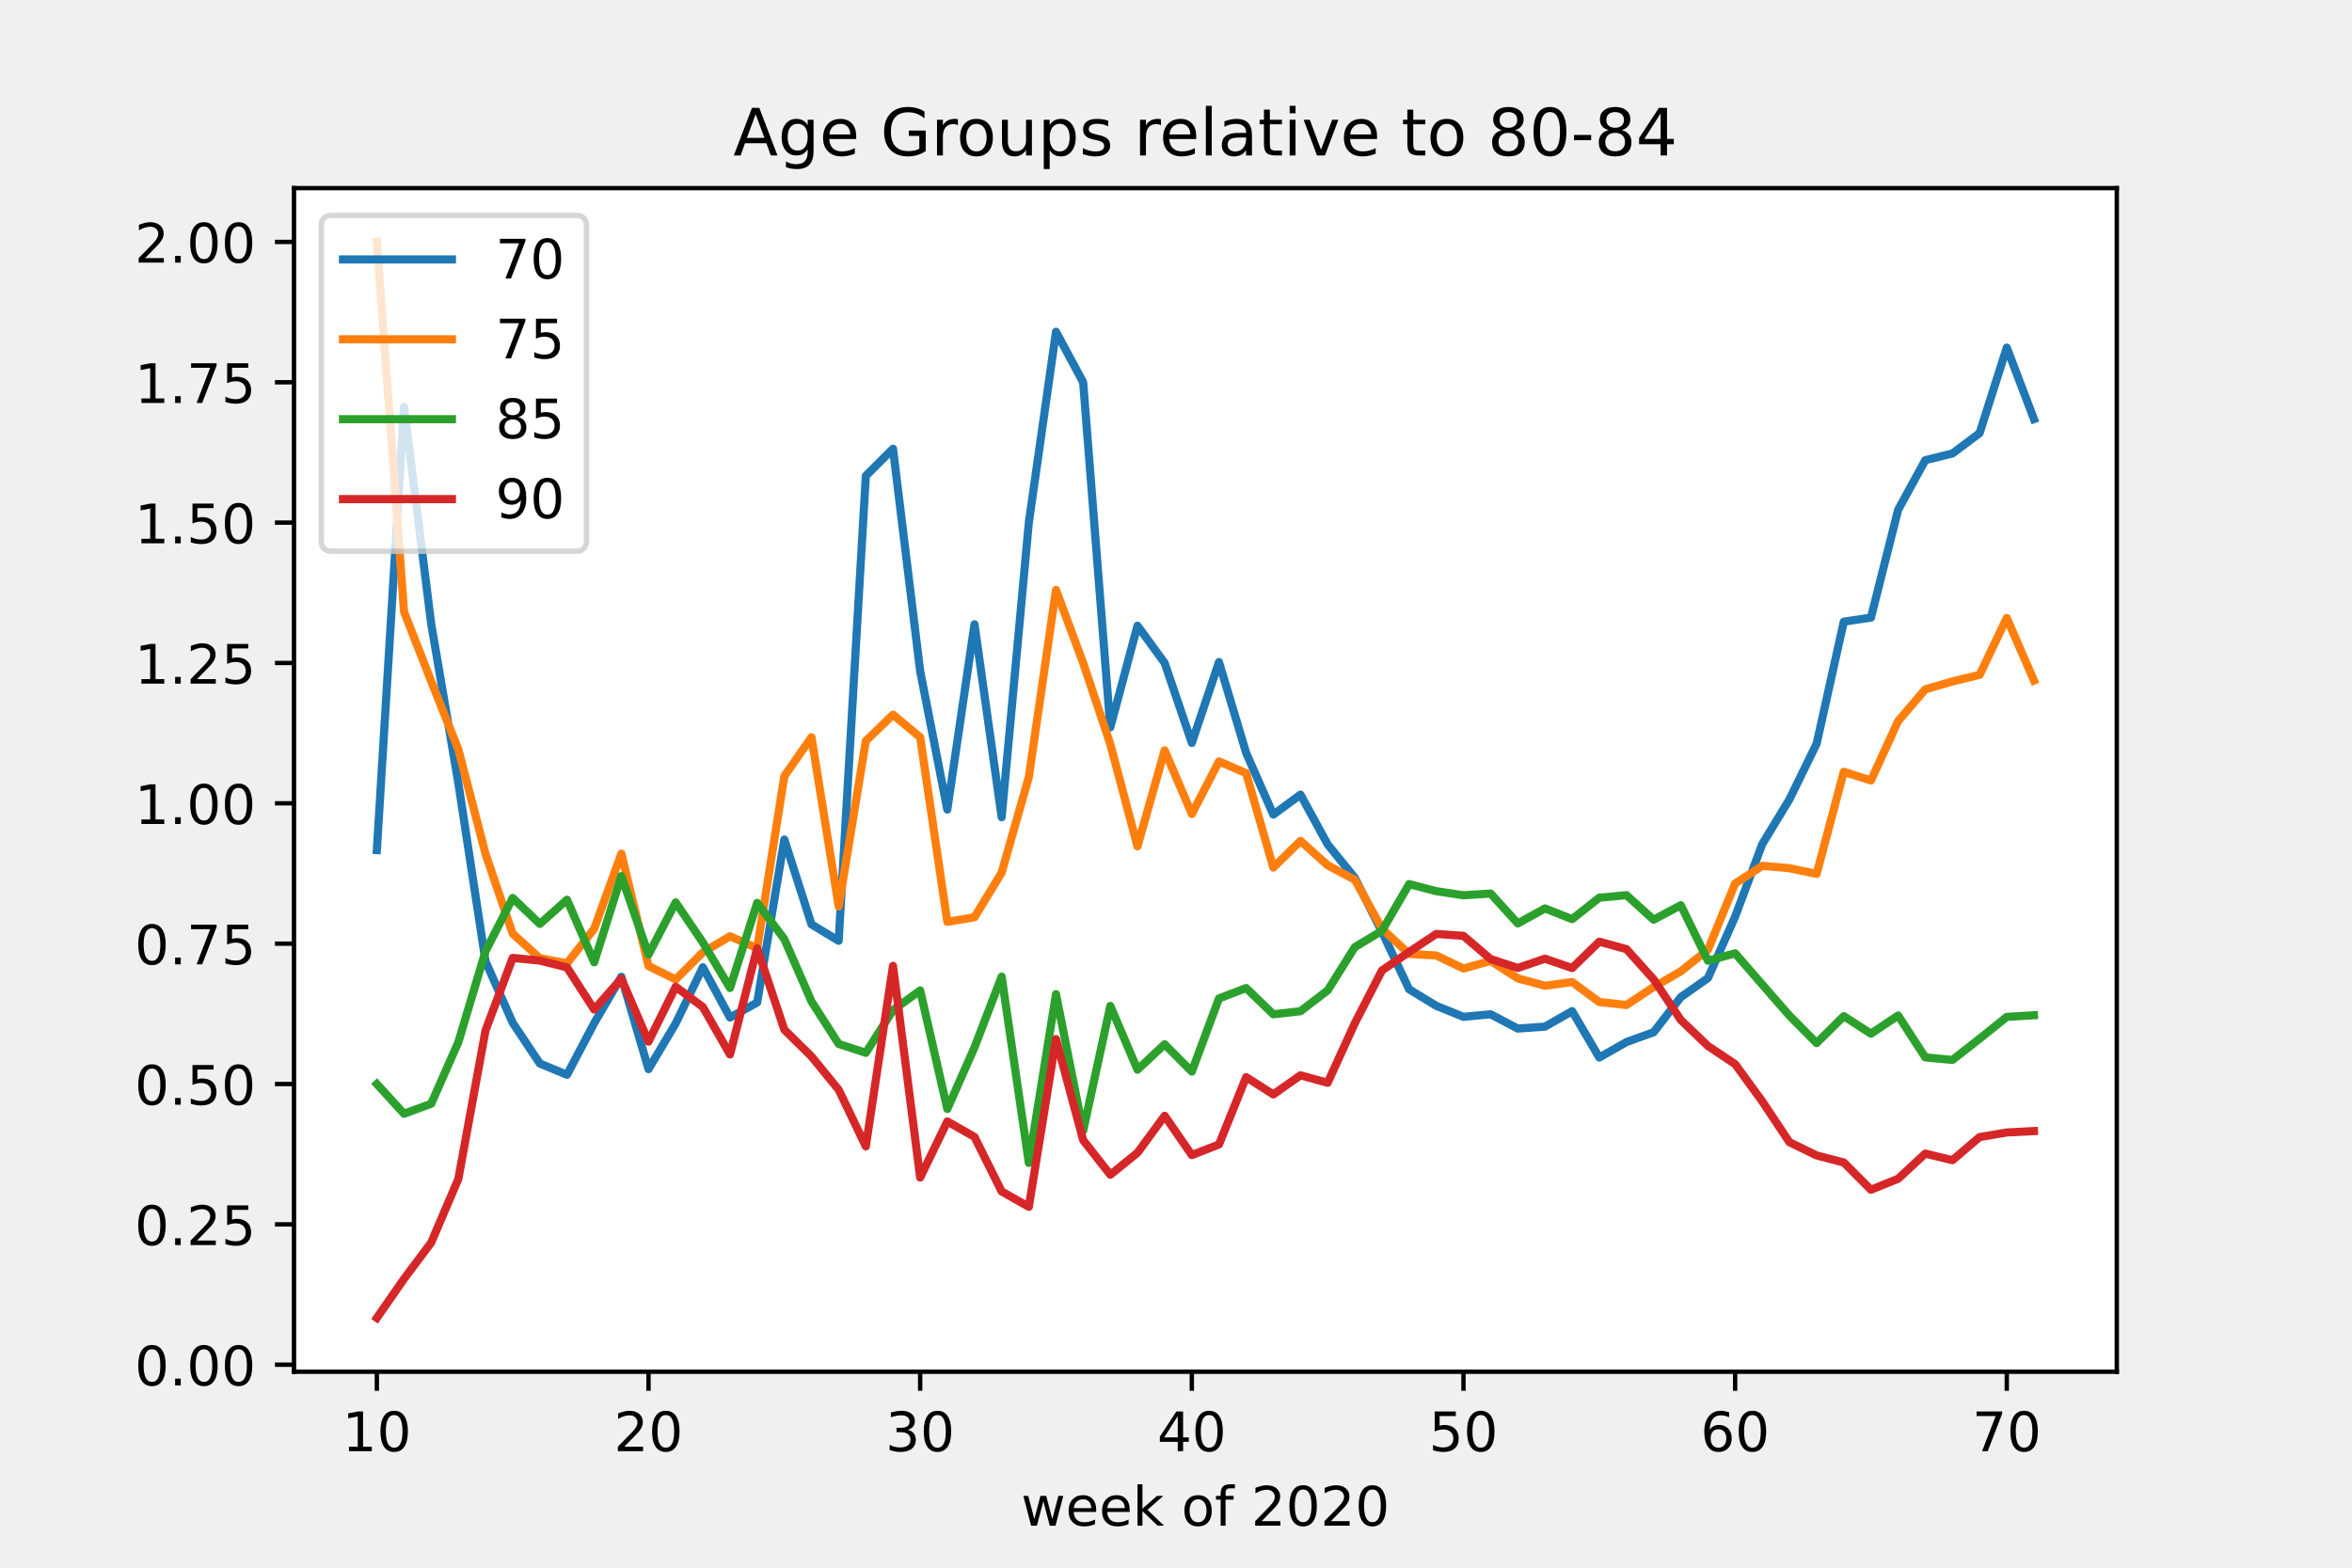
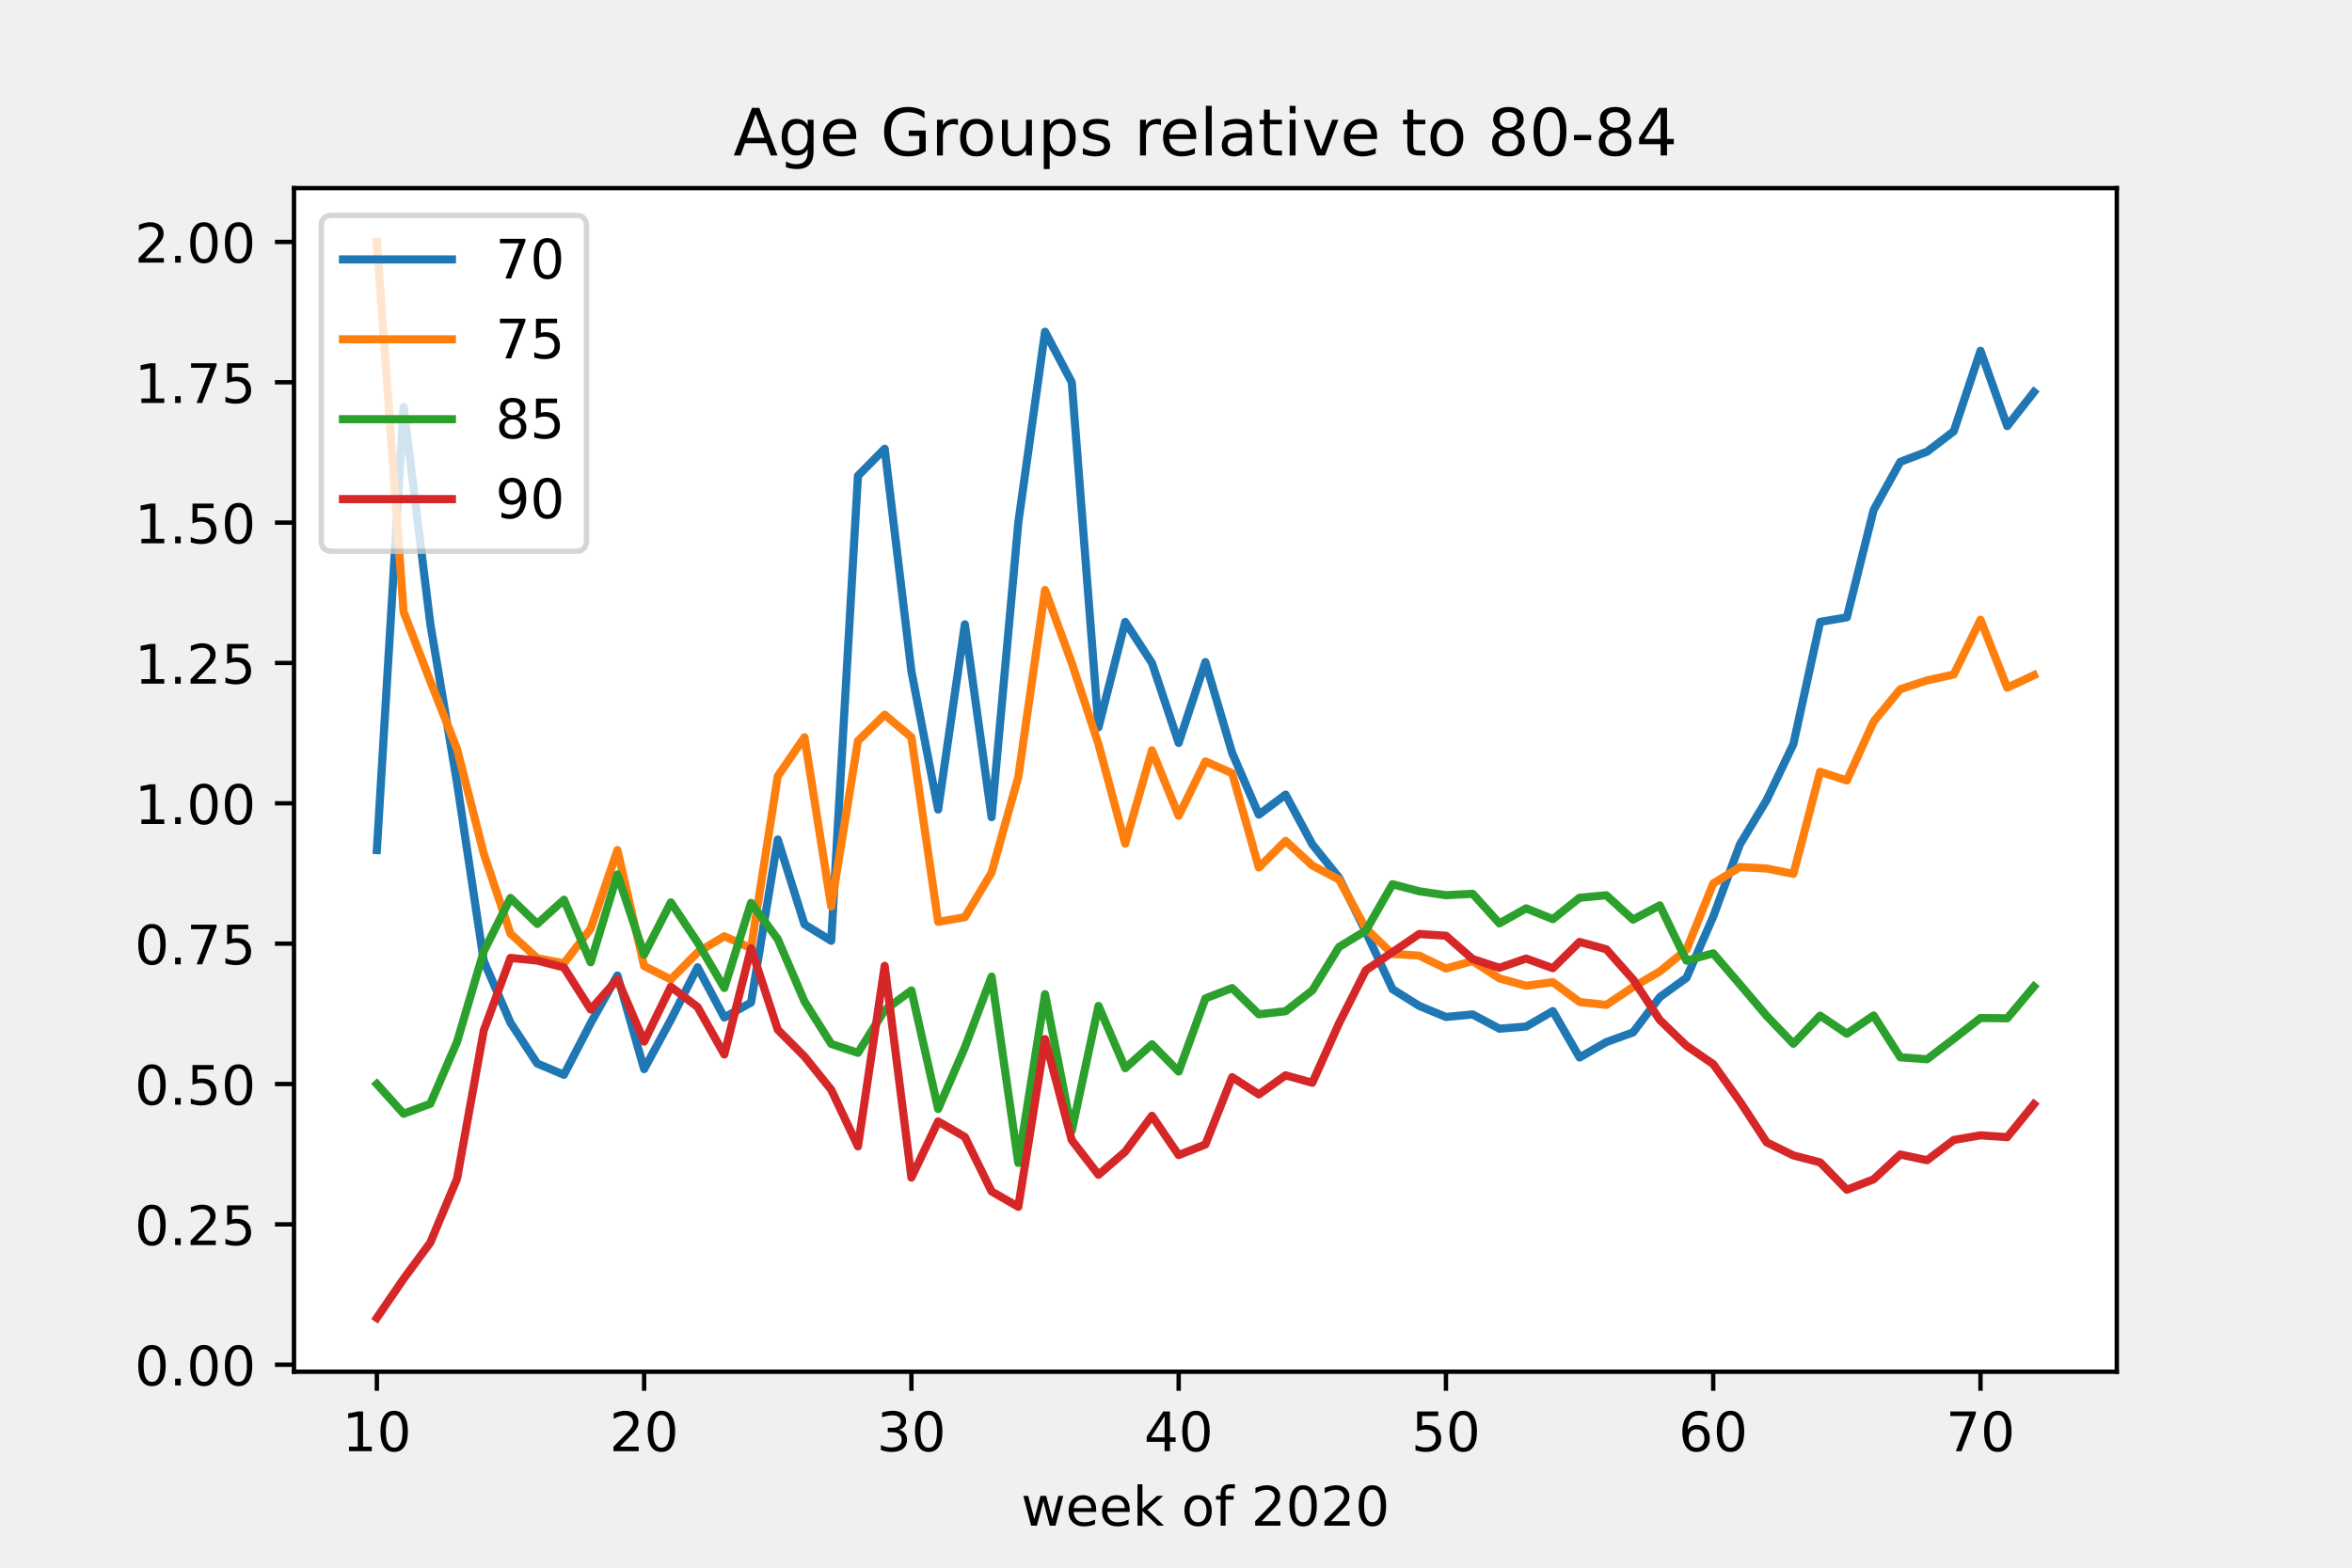
<svg xmlns="http://www.w3.org/2000/svg" xmlns:xlink="http://www.w3.org/1999/xlink" height="288pt" version="1.1" viewBox="0 0 432 288" width="432pt">
  <defs>
    <style type="text/css">*{stroke-linecap:butt;stroke-linejoin:round;}</style>
  </defs>
  <g id="figure_1">
    <g id="patch_1">
      <path d="M 0 288  L 432 288  L 432 0  L 0 0  z " style="fill:none;" />
    </g>
    <g id="axes_1">
      <g id="patch_2">
        <path d="M 54 252  L 388.8 252  L 388.8 34.56  L 54 34.56  z " style="fill:#ffffff;" />
      </g>
      <g id="matplotlib.axis_1">
        <g id="xtick_1">
          <g id="line2d_1">
            <defs>
-               <path d="M 0 0  L 0 3.5  " id="mee9de5a8cb" style="stroke:#000000;stroke-width:0.8;" />
+               <path d="M 0 0  L 0 3.5  " id="ma907dde9d2" style="stroke:#000000;stroke-width:0.8;" />
            </defs>
            <g>
-               <use style="stroke:#000000;stroke-width:0.8;" x="69.218" xlink:href="#mee9de5a8cb" y="252" />
+               <use style="stroke:#000000;stroke-width:0.8;" x="69.218" xlink:href="#ma907dde9d2" y="252" />
            </g>
          </g>
          <g id="text_1">
            <g transform="translate(62.85568 266.5984)scale(0.1 -0.1)">
              <defs>
                <path d="M 12.406 8.297  L 28.516 8.297  L 28.516 63.922  L 10.984 60.406  L 10.984 69.391  L 28.422 72.906  L 38.281 72.906  L 38.281 8.297  L 54.391 8.297  L 54.391 0  L 12.406 0  z " id="DejaVuSans-49" />
                <path d="M 31.781 66.406  Q 24.172 66.406 20.328 58.906  Q 16.5 51.422 16.5 36.375  Q 16.5 21.391 20.328 13.891  Q 24.172 6.391 31.781 6.391  Q 39.453 6.391 43.281 13.891  Q 47.125 21.391 47.125 36.375  Q 47.125 51.422 43.281 58.906  Q 39.453 66.406 31.781 66.406  z M 31.781 74.219  Q 44.047 74.219 50.516 64.516  Q 56.984 54.828 56.984 36.375  Q 56.984 17.969 50.516 8.266  Q 44.047 -1.422 31.781 -1.422  Q 19.531 -1.422 13.062 8.266  Q 6.594 17.969 6.594 36.375  Q 6.594 54.828 13.062 64.516  Q 19.531 74.219 31.781 74.219  z " id="DejaVuSans-48" />
              </defs>
              <use xlink:href="#DejaVuSans-49" />
              <use x="63.623" xlink:href="#DejaVuSans-48" />
            </g>
          </g>
        </g>
        <g id="xtick_2">
          <g id="line2d_2">
            <g>
-               <use style="stroke:#000000;stroke-width:0.8;" x="119.114" xlink:href="#mee9de5a8cb" y="252" />
+               <use style="stroke:#000000;stroke-width:0.8;" x="118.309" xlink:href="#ma907dde9d2" y="252" />
            </g>
          </g>
          <g id="text_2">
-             <g transform="translate(112.7514 266.5984)scale(0.1 -0.1)">
+             <g transform="translate(111.9466 266.5984)scale(0.1 -0.1)">
              <defs>
                <path d="M 19.188 8.297  L 53.609 8.297  L 53.609 0  L 7.328 0  L 7.328 8.297  Q 12.938 14.109 22.625 23.891  Q 32.328 33.688 34.812 36.531  Q 39.547 41.844 41.422 45.531  Q 43.312 49.219 43.312 52.781  Q 43.312 58.594 39.234 62.25  Q 35.156 65.922 28.609 65.922  Q 23.969 65.922 18.812 64.312  Q 13.672 62.703 7.812 59.422  L 7.812 69.391  Q 13.766 71.781 18.938 73  Q 24.125 74.219 28.422 74.219  Q 39.75 74.219 46.484 68.547  Q 53.219 62.891 53.219 53.422  Q 53.219 48.922 51.531 44.891  Q 49.859 40.875 45.406 35.406  Q 44.188 33.984 37.641 27.219  Q 31.109 20.453 19.188 8.297  z " id="DejaVuSans-50" />
              </defs>
              <use xlink:href="#DejaVuSans-50" />
              <use x="63.623" xlink:href="#DejaVuSans-48" />
            </g>
          </g>
        </g>
        <g id="xtick_3">
          <g id="line2d_3">
            <g>
-               <use style="stroke:#000000;stroke-width:0.8;" x="169.01" xlink:href="#mee9de5a8cb" y="252" />
+               <use style="stroke:#000000;stroke-width:0.8;" x="167.4" xlink:href="#ma907dde9d2" y="252" />
            </g>
          </g>
          <g id="text_3">
-             <g transform="translate(162.647 266.5984)scale(0.1 -0.1)">
+             <g transform="translate(161.0375 266.5984)scale(0.1 -0.1)">
              <defs>
                <path d="M 40.578 39.312  Q 47.656 37.797 51.625 33  Q 55.609 28.219 55.609 21.188  Q 55.609 10.406 48.188 4.484  Q 40.766 -1.422 27.094 -1.422  Q 22.516 -1.422 17.656 -0.516  Q 12.797 0.391 7.625 2.203  L 7.625 11.719  Q 11.719 9.328 16.594 8.109  Q 21.484 6.891 26.812 6.891  Q 36.078 6.891 40.938 10.547  Q 45.797 14.203 45.797 21.188  Q 45.797 27.641 41.281 31.266  Q 36.766 34.906 28.719 34.906  L 20.219 34.906  L 20.219 43.016  L 29.109 43.016  Q 36.375 43.016 40.234 45.922  Q 44.094 48.828 44.094 54.297  Q 44.094 59.906 40.109 62.906  Q 36.141 65.922 28.719 65.922  Q 24.656 65.922 20.016 65.031  Q 15.375 64.156 9.812 62.312  L 9.812 71.094  Q 15.438 72.656 20.344 73.438  Q 25.25 74.219 29.594 74.219  Q 40.828 74.219 47.359 69.109  Q 53.906 64.016 53.906 55.328  Q 53.906 49.266 50.438 45.094  Q 46.969 40.922 40.578 39.312  z " id="DejaVuSans-51" />
              </defs>
              <use xlink:href="#DejaVuSans-51" />
              <use x="63.623" xlink:href="#DejaVuSans-48" />
            </g>
          </g>
        </g>
        <g id="xtick_4">
          <g id="line2d_4">
            <g>
-               <use style="stroke:#000000;stroke-width:0.8;" x="218.905" xlink:href="#mee9de5a8cb" y="252" />
+               <use style="stroke:#000000;stroke-width:0.8;" x="216.491" xlink:href="#ma907dde9d2" y="252" />
            </g>
          </g>
          <g id="text_4">
-             <g transform="translate(212.5427 266.5984)scale(0.1 -0.1)">
+             <g transform="translate(210.1284 266.5984)scale(0.1 -0.1)">
              <defs>
                <path d="M 37.797 64.312  L 12.891 25.391  L 37.797 25.391  z M 35.203 72.906  L 47.609 72.906  L 47.609 25.391  L 58.016 25.391  L 58.016 17.188  L 47.609 17.188  L 47.609 0  L 37.797 0  L 37.797 17.188  L 4.891 17.188  L 4.891 26.703  z " id="DejaVuSans-52" />
              </defs>
              <use xlink:href="#DejaVuSans-52" />
              <use x="63.623" xlink:href="#DejaVuSans-48" />
            </g>
          </g>
        </g>
        <g id="xtick_5">
          <g id="line2d_5">
            <g>
-               <use style="stroke:#000000;stroke-width:0.8;" x="268.801" xlink:href="#mee9de5a8cb" y="252" />
+               <use style="stroke:#000000;stroke-width:0.8;" x="265.582" xlink:href="#ma907dde9d2" y="252" />
            </g>
          </g>
          <g id="text_5">
-             <g transform="translate(262.4384 266.5984)scale(0.1 -0.1)">
+             <g transform="translate(259.2193 266.5984)scale(0.1 -0.1)">
              <defs>
                <path d="M 10.797 72.906  L 49.516 72.906  L 49.516 64.594  L 19.828 64.594  L 19.828 46.734  Q 21.969 47.469 24.109 47.828  Q 26.266 48.188 28.422 48.188  Q 40.625 48.188 47.75 41.5  Q 54.891 34.812 54.891 23.391  Q 54.891 11.625 47.562 5.094  Q 40.234 -1.422 26.906 -1.422  Q 22.312 -1.422 17.547 -0.641  Q 12.797 0.141 7.719 1.703  L 7.719 11.625  Q 12.109 9.234 16.797 8.062  Q 21.484 6.891 26.703 6.891  Q 35.156 6.891 40.078 11.328  Q 45.016 15.766 45.016 23.391  Q 45.016 31 40.078 35.438  Q 35.156 39.891 26.703 39.891  Q 22.75 39.891 18.812 39.016  Q 14.891 38.141 10.797 36.281  z " id="DejaVuSans-53" />
              </defs>
              <use xlink:href="#DejaVuSans-53" />
              <use x="63.623" xlink:href="#DejaVuSans-48" />
            </g>
          </g>
        </g>
        <g id="xtick_6">
          <g id="line2d_6">
            <g>
-               <use style="stroke:#000000;stroke-width:0.8;" x="318.697" xlink:href="#mee9de5a8cb" y="252" />
+               <use style="stroke:#000000;stroke-width:0.8;" x="314.673" xlink:href="#ma907dde9d2" y="252" />
            </g>
          </g>
          <g id="text_6">
-             <g transform="translate(312.3341 266.5984)scale(0.1 -0.1)">
+             <g transform="translate(308.3102 266.5984)scale(0.1 -0.1)">
              <defs>
                <path d="M 33.016 40.375  Q 26.375 40.375 22.484 35.828  Q 18.609 31.297 18.609 23.391  Q 18.609 15.531 22.484 10.953  Q 26.375 6.391 33.016 6.391  Q 39.656 6.391 43.531 10.953  Q 47.406 15.531 47.406 23.391  Q 47.406 31.297 43.531 35.828  Q 39.656 40.375 33.016 40.375  z M 52.594 71.297  L 52.594 62.312  Q 48.875 64.062 45.094 64.984  Q 41.312 65.922 37.594 65.922  Q 27.828 65.922 22.672 59.328  Q 17.531 52.734 16.797 39.406  Q 19.672 43.656 24.016 45.922  Q 28.375 48.188 33.594 48.188  Q 44.578 48.188 50.953 41.516  Q 57.328 34.859 57.328 23.391  Q 57.328 12.156 50.688 5.359  Q 44.047 -1.422 33.016 -1.422  Q 20.359 -1.422 13.672 8.266  Q 6.984 17.969 6.984 36.375  Q 6.984 53.656 15.188 63.938  Q 23.391 74.219 37.203 74.219  Q 40.922 74.219 44.703 73.484  Q 48.484 72.75 52.594 71.297  z " id="DejaVuSans-54" />
              </defs>
              <use xlink:href="#DejaVuSans-54" />
              <use x="63.623" xlink:href="#DejaVuSans-48" />
            </g>
          </g>
        </g>
        <g id="xtick_7">
          <g id="line2d_7">
            <g>
-               <use style="stroke:#000000;stroke-width:0.8;" x="368.592" xlink:href="#mee9de5a8cb" y="252" />
+               <use style="stroke:#000000;stroke-width:0.8;" x="363.764" xlink:href="#ma907dde9d2" y="252" />
            </g>
          </g>
          <g id="text_7">
-             <g transform="translate(362.2298 266.5984)scale(0.1 -0.1)">
+             <g transform="translate(357.4011 266.5984)scale(0.1 -0.1)">
              <defs>
                <path d="M 8.203 72.906  L 55.078 72.906  L 55.078 68.703  L 28.609 0  L 18.312 0  L 43.219 64.594  L 8.203 64.594  z " id="DejaVuSans-55" />
              </defs>
              <use xlink:href="#DejaVuSans-55" />
              <use x="63.623" xlink:href="#DejaVuSans-48" />
            </g>
          </g>
        </g>
        <g id="text_8">
          <g transform="translate(187.5398 280.2766)scale(0.1 -0.1)">
            <defs>
              <path d="M 4.203 54.688  L 13.188 54.688  L 24.422 12.016  L 35.594 54.688  L 46.188 54.688  L 57.422 12.016  L 68.609 54.688  L 77.594 54.688  L 63.281 0  L 52.688 0  L 40.922 44.828  L 29.109 0  L 18.5 0  z " id="DejaVuSans-119" />
              <path d="M 56.203 29.594  L 56.203 25.203  L 14.891 25.203  Q 15.484 15.922 20.484 11.062  Q 25.484 6.203 34.422 6.203  Q 39.594 6.203 44.453 7.469  Q 49.312 8.734 54.109 11.281  L 54.109 2.781  Q 49.266 0.734 44.188 -0.344  Q 39.109 -1.422 33.891 -1.422  Q 20.797 -1.422 13.156 6.188  Q 5.516 13.812 5.516 26.812  Q 5.516 40.234 12.766 48.109  Q 20.016 56 32.328 56  Q 43.359 56 49.781 48.891  Q 56.203 41.797 56.203 29.594  z M 47.219 32.234  Q 47.125 39.594 43.094 43.984  Q 39.062 48.391 32.422 48.391  Q 24.906 48.391 20.391 44.141  Q 15.875 39.891 15.188 32.172  z " id="DejaVuSans-101" />
              <path d="M 9.078 75.984  L 18.109 75.984  L 18.109 31.109  L 44.922 54.688  L 56.391 54.688  L 27.391 29.109  L 57.625 0  L 45.906 0  L 18.109 26.703  L 18.109 0  L 9.078 0  z " id="DejaVuSans-107" />
              <path id="DejaVuSans-32" />
              <path d="M 30.609 48.391  Q 23.391 48.391 19.188 42.75  Q 14.984 37.109 14.984 27.297  Q 14.984 17.484 19.156 11.844  Q 23.344 6.203 30.609 6.203  Q 37.797 6.203 41.984 11.859  Q 46.188 17.531 46.188 27.297  Q 46.188 37.016 41.984 42.703  Q 37.797 48.391 30.609 48.391  z M 30.609 56  Q 42.328 56 49.016 48.375  Q 55.719 40.766 55.719 27.297  Q 55.719 13.875 49.016 6.219  Q 42.328 -1.422 30.609 -1.422  Q 18.844 -1.422 12.172 6.219  Q 5.516 13.875 5.516 27.297  Q 5.516 40.766 12.172 48.375  Q 18.844 56 30.609 56  z " id="DejaVuSans-111" />
              <path d="M 37.109 75.984  L 37.109 68.5  L 28.516 68.5  Q 23.688 68.5 21.797 66.547  Q 19.922 64.594 19.922 59.516  L 19.922 54.688  L 34.719 54.688  L 34.719 47.703  L 19.922 47.703  L 19.922 0  L 10.891 0  L 10.891 47.703  L 2.297 47.703  L 2.297 54.688  L 10.891 54.688  L 10.891 58.5  Q 10.891 67.625 15.141 71.797  Q 19.391 75.984 28.609 75.984  z " id="DejaVuSans-102" />
            </defs>
            <use xlink:href="#DejaVuSans-119" />
            <use x="81.787" xlink:href="#DejaVuSans-101" />
            <use x="143.311" xlink:href="#DejaVuSans-101" />
            <use x="204.834" xlink:href="#DejaVuSans-107" />
            <use x="262.744" xlink:href="#DejaVuSans-32" />
            <use x="294.531" xlink:href="#DejaVuSans-111" />
            <use x="355.713" xlink:href="#DejaVuSans-102" />
            <use x="390.918" xlink:href="#DejaVuSans-32" />
            <use x="422.705" xlink:href="#DejaVuSans-50" />
            <use x="486.328" xlink:href="#DejaVuSans-48" />
            <use x="549.951" xlink:href="#DejaVuSans-50" />
            <use x="613.574" xlink:href="#DejaVuSans-48" />
          </g>
        </g>
      </g>
      <g id="matplotlib.axis_2">
        <g id="ytick_1">
          <g id="line2d_8">
            <defs>
-               <path d="M 0 0  L -3.5 0  " id="m089d437237" style="stroke:#000000;stroke-width:0.8;" />
+               <path d="M 0 0  L -3.5 0  " id="md991858ba9" style="stroke:#000000;stroke-width:0.8;" />
            </defs>
            <g>
-               <use style="stroke:#000000;stroke-width:0.8;" x="54" xlink:href="#m089d437237" y="250.711" />
+               <use style="stroke:#000000;stroke-width:0.8;" x="54" xlink:href="#md991858ba9" y="250.711" />
            </g>
          </g>
          <g id="text_9">
            <g transform="translate(24.73438 254.51)scale(0.1 -0.1)">
              <defs>
                <path d="M 10.688 12.406  L 21 12.406  L 21 0  L 10.688 0  z " id="DejaVuSans-46" />
              </defs>
              <use xlink:href="#DejaVuSans-48" />
              <use x="63.623" xlink:href="#DejaVuSans-46" />
              <use x="95.41" xlink:href="#DejaVuSans-48" />
              <use x="159.033" xlink:href="#DejaVuSans-48" />
            </g>
          </g>
        </g>
        <g id="ytick_2">
          <g id="line2d_9">
            <g>
-               <use style="stroke:#000000;stroke-width:0.8;" x="54" xlink:href="#m089d437237" y="224.927" />
+               <use style="stroke:#000000;stroke-width:0.8;" x="54" xlink:href="#md991858ba9" y="224.927" />
            </g>
          </g>
          <g id="text_10">
            <g transform="translate(24.73438 228.7267)scale(0.1 -0.1)">
              <use xlink:href="#DejaVuSans-48" />
              <use x="63.623" xlink:href="#DejaVuSans-46" />
              <use x="95.41" xlink:href="#DejaVuSans-50" />
              <use x="159.033" xlink:href="#DejaVuSans-53" />
            </g>
          </g>
        </g>
        <g id="ytick_3">
          <g id="line2d_10">
            <g>
-               <use style="stroke:#000000;stroke-width:0.8;" x="54" xlink:href="#m089d437237" y="199.144" />
+               <use style="stroke:#000000;stroke-width:0.8;" x="54" xlink:href="#md991858ba9" y="199.144" />
            </g>
          </g>
          <g id="text_11">
            <g transform="translate(24.73438 202.9433)scale(0.1 -0.1)">
              <use xlink:href="#DejaVuSans-48" />
              <use x="63.623" xlink:href="#DejaVuSans-46" />
              <use x="95.41" xlink:href="#DejaVuSans-53" />
              <use x="159.033" xlink:href="#DejaVuSans-48" />
            </g>
          </g>
        </g>
        <g id="ytick_4">
          <g id="line2d_11">
            <g>
-               <use style="stroke:#000000;stroke-width:0.8;" x="54" xlink:href="#m089d437237" y="173.361" />
+               <use style="stroke:#000000;stroke-width:0.8;" x="54" xlink:href="#md991858ba9" y="173.361" />
            </g>
          </g>
          <g id="text_12">
            <g transform="translate(24.73438 177.1599)scale(0.1 -0.1)">
              <use xlink:href="#DejaVuSans-48" />
              <use x="63.623" xlink:href="#DejaVuSans-46" />
              <use x="95.41" xlink:href="#DejaVuSans-55" />
              <use x="159.033" xlink:href="#DejaVuSans-53" />
            </g>
          </g>
        </g>
        <g id="ytick_5">
          <g id="line2d_12">
            <g>
-               <use style="stroke:#000000;stroke-width:0.8;" x="54" xlink:href="#m089d437237" y="147.577" />
+               <use style="stroke:#000000;stroke-width:0.8;" x="54" xlink:href="#md991858ba9" y="147.577" />
            </g>
          </g>
          <g id="text_13">
            <g transform="translate(24.73438 151.3765)scale(0.1 -0.1)">
              <use xlink:href="#DejaVuSans-49" />
              <use x="63.623" xlink:href="#DejaVuSans-46" />
              <use x="95.41" xlink:href="#DejaVuSans-48" />
              <use x="159.033" xlink:href="#DejaVuSans-48" />
            </g>
          </g>
        </g>
        <g id="ytick_6">
          <g id="line2d_13">
            <g>
-               <use style="stroke:#000000;stroke-width:0.8;" x="54" xlink:href="#m089d437237" y="121.794" />
+               <use style="stroke:#000000;stroke-width:0.8;" x="54" xlink:href="#md991858ba9" y="121.794" />
            </g>
          </g>
          <g id="text_14">
            <g transform="translate(24.73438 125.5931)scale(0.1 -0.1)">
              <use xlink:href="#DejaVuSans-49" />
              <use x="63.623" xlink:href="#DejaVuSans-46" />
              <use x="95.41" xlink:href="#DejaVuSans-50" />
              <use x="159.033" xlink:href="#DejaVuSans-53" />
            </g>
          </g>
        </g>
        <g id="ytick_7">
          <g id="line2d_14">
            <g>
-               <use style="stroke:#000000;stroke-width:0.8;" x="54" xlink:href="#m089d437237" y="96.01" />
+               <use style="stroke:#000000;stroke-width:0.8;" x="54" xlink:href="#md991858ba9" y="96.01" />
            </g>
          </g>
          <g id="text_15">
            <g transform="translate(24.73438 99.80965)scale(0.1 -0.1)">
              <use xlink:href="#DejaVuSans-49" />
              <use x="63.623" xlink:href="#DejaVuSans-46" />
              <use x="95.41" xlink:href="#DejaVuSans-53" />
              <use x="159.033" xlink:href="#DejaVuSans-48" />
            </g>
          </g>
        </g>
        <g id="ytick_8">
          <g id="line2d_15">
            <g>
-               <use style="stroke:#000000;stroke-width:0.8;" x="54" xlink:href="#m089d437237" y="70.227" />
+               <use style="stroke:#000000;stroke-width:0.8;" x="54" xlink:href="#md991858ba9" y="70.227" />
            </g>
          </g>
          <g id="text_16">
            <g transform="translate(24.73438 74.02625)scale(0.1 -0.1)">
              <use xlink:href="#DejaVuSans-49" />
              <use x="63.623" xlink:href="#DejaVuSans-46" />
              <use x="95.41" xlink:href="#DejaVuSans-55" />
              <use x="159.033" xlink:href="#DejaVuSans-53" />
            </g>
          </g>
        </g>
        <g id="ytick_9">
          <g id="line2d_16">
            <g>
-               <use style="stroke:#000000;stroke-width:0.8;" x="54" xlink:href="#m089d437237" y="44.444" />
+               <use style="stroke:#000000;stroke-width:0.8;" x="54" xlink:href="#md991858ba9" y="44.444" />
            </g>
          </g>
          <g id="text_17">
            <g transform="translate(24.73438 48.24285)scale(0.1 -0.1)">
              <use xlink:href="#DejaVuSans-50" />
              <use x="63.623" xlink:href="#DejaVuSans-46" />
              <use x="95.41" xlink:href="#DejaVuSans-48" />
              <use x="159.033" xlink:href="#DejaVuSans-48" />
            </g>
          </g>
        </g>
      </g>
      <g id="line2d_17">
-         <path clip-path="url(#p88401be35b)" d="M 69.218 156.172  L 74.208 74.777  L 79.197 114.592  L 84.187 143.874  L 89.176 176.602  L 94.166 187.892  L 99.156 195.379  L 104.145 197.448  L 109.135 187.964  L 114.124 179.442  L 119.114 196.408  L 124.103 188.022  L 129.093 177.696  L 134.083 186.931  L 139.072 184.173  L 144.062 154.231  L 149.051 169.822  L 154.041 172.834  L 159.03 87.416  L 164.02 82.44  L 169.01 123.311  L 173.999 148.723  L 178.989 114.694  L 183.978 150.124  L 188.968 96.01  L 193.957 60.945  L 198.947 70.227  L 203.937 133.619  L 208.926 114.953  L 213.916 121.794  L 218.905 136.481  L 223.895 121.629  L 228.884 138.311  L 233.874 149.656  L 238.863 145.978  L 243.853 155.118  L 248.843 161.262  L 253.832 171.184  L 258.822 181.747  L 263.811 184.781  L 268.801 186.8  L 273.79 186.333  L 278.78 188.958  L 283.77 188.602  L 288.759 185.761  L 293.749 194.278  L 298.738 191.432  L 303.728 189.632  L 308.717 183.188  L 313.707 179.68  L 318.697 168.389  L 323.686 155.06  L 328.676 146.845  L 333.665 136.628  L 338.655 114.212  L 343.644 113.457  L 348.634 93.655  L 353.624 84.539  L 358.613 83.31  L 363.603 79.566  L 368.592 63.866  L 373.582 76.992  " style="fill:none;stroke:#1f77b4;stroke-linecap:square;stroke-width:1.5;" />
+         <path clip-path="url(#p1df66c301a)" d="M 69.218 156.172  L 74.127 74.777  L 79.036 114.592  L 83.945 143.79  L 88.855 176.549  L 93.764 187.892  L 98.673 195.379  L 103.582 197.448  L 108.491 187.964  L 113.4 179.205  L 118.309 196.408  L 123.218 187.348  L 128.127 177.696  L 133.036 186.931  L 137.945 184.173  L 142.855 154.231  L 147.764 169.822  L 152.673 172.834  L 157.582 87.416  L 162.491 82.44  L 167.4 123.311  L 172.309 148.723  L 177.218 114.694  L 182.127 150.124  L 187.036 96.01  L 191.945 60.945  L 196.855 70.227  L 201.764 133.619  L 206.673 114.257  L 211.582 121.794  L 216.491 136.481  L 221.4 121.629  L 226.309 138.311  L 231.218 149.656  L 236.127 145.978  L 241.036 155.118  L 245.945 161.238  L 250.855 171.148  L 255.764 181.725  L 260.673 184.793  L 265.582 186.829  L 270.491 186.366  L 275.4 188.978  L 280.309 188.593  L 285.218 185.748  L 290.127 194.271  L 295.036 191.44  L 299.945 189.667  L 304.855 183.188  L 309.764 179.635  L 314.673 168.389  L 319.582 155.114  L 324.491 146.978  L 329.4 136.691  L 334.309 114.251  L 339.218 113.408  L 344.127 93.71  L 349.036 84.846  L 353.945 82.98  L 358.855 79.228  L 363.764 64.453  L 368.673 78.275  L 373.582 72.028  " style="fill:none;stroke:#1f77b4;stroke-linecap:square;stroke-width:1.5;" />
      </g>
      <g id="line2d_18">
-         <path clip-path="url(#p88401be35b)" d="M 69.218 44.444  L 74.208 112.39  L 79.197 125.147  L 84.187 137.674  L 89.176 156.867  L 94.166 171.525  L 99.156 176.031  L 104.145 176.972  L 109.135 170.623  L 114.124 156.828  L 119.114 177.465  L 124.103 179.933  L 129.093 174.958  L 134.083 172.004  L 139.072 174.192  L 144.062 142.587  L 149.051 135.444  L 154.041 166.52  L 159.03 136.118  L 164.02 131.293  L 169.01 135.444  L 173.999 169.35  L 178.989 168.503  L 183.978 160.31  L 188.968 142.743  L 193.957 108.386  L 198.947 121.794  L 203.937 136.721  L 208.926 155.47  L 213.916 137.848  L 218.905 149.535  L 223.895 139.881  L 228.884 142.041  L 233.874 159.374  L 238.863 154.482  L 243.853 158.963  L 248.843 161.614  L 253.832 170.593  L 258.822 175.254  L 263.811 175.527  L 268.801 177.93  L 273.79 176.529  L 278.78 179.738  L 283.77 181.094  L 288.759 180.408  L 293.749 184.085  L 298.738 184.629  L 303.728 181.324  L 308.717 178.442  L 313.707 174.472  L 318.697 162.311  L 323.686 159.062  L 328.676 159.495  L 333.665 160.54  L 338.655 141.787  L 343.644 143.379  L 348.634 132.473  L 353.624 126.635  L 358.613 125.183  L 363.603 123.976  L 368.592 113.523  L 373.582 125.026  " style="fill:none;stroke:#ff7f0e;stroke-linecap:square;stroke-width:1.5;" />
+         <path clip-path="url(#p1df66c301a)" d="M 69.218 44.444  L 74.127 112.39  L 79.036 125.147  L 83.945 137.586  L 88.855 156.815  L 93.764 171.525  L 98.673 176.031  L 103.582 176.972  L 108.491 170.623  L 113.4 156.172  L 118.309 177.465  L 123.218 179.933  L 128.127 174.958  L 133.036 172.004  L 137.945 174.192  L 142.855 142.587  L 147.764 135.444  L 152.673 166.52  L 157.582 136.118  L 162.491 131.293  L 167.4 135.444  L 172.309 169.35  L 177.218 168.503  L 182.127 160.31  L 187.036 142.743  L 191.945 108.386  L 196.855 121.794  L 201.764 136.721  L 206.673 154.982  L 211.582 137.848  L 216.491 149.862  L 221.4 139.881  L 226.309 142.041  L 231.218 159.374  L 236.127 154.482  L 241.036 158.993  L 245.945 161.59  L 250.855 170.556  L 255.764 175.254  L 260.673 175.56  L 265.582 177.93  L 270.491 176.55  L 275.4 179.742  L 280.309 181.099  L 285.218 180.435  L 290.127 184.08  L 295.036 184.616  L 299.945 181.332  L 304.855 178.475  L 309.764 174.472  L 314.673 162.311  L 319.582 159.288  L 324.491 159.554  L 329.4 160.54  L 334.309 141.784  L 339.218 143.379  L 344.127 132.581  L 349.036 126.614  L 353.945 124.994  L 358.855 123.914  L 363.764 113.864  L 368.673 126.339  L 373.582 124.046  " style="fill:none;stroke:#ff7f0e;stroke-linecap:square;stroke-width:1.5;" />
      </g>
      <g id="line2d_19">
-         <path clip-path="url(#p88401be35b)" d="M 69.218 199.144  L 74.208 204.604  L 79.197 202.772  L 84.187 191.455  L 89.176 174.765  L 94.166 164.967  L 99.156 169.727  L 104.145 165.29  L 109.135 176.783  L 114.124 160.94  L 119.114 175.36  L 124.103 165.777  L 129.093 173.132  L 134.083 181.503  L 139.072 165.875  L 144.062 172.529  L 149.051 183.977  L 154.041 191.777  L 159.03 193.414  L 164.02 185.574  L 169.01 181.955  L 173.999 203.728  L 178.989 192.418  L 183.978 179.409  L 188.968 213.647  L 193.957 182.643  L 198.947 207.738  L 203.937 184.798  L 208.926 196.513  L 213.916 191.847  L 218.905 196.859  L 223.895 183.421  L 228.884 181.514  L 233.874 186.337  L 238.863 185.771  L 243.853 181.945  L 248.843 173.997  L 253.832 170.995  L 258.822 162.418  L 263.811 163.719  L 268.801 164.472  L 273.79 164.155  L 278.78 169.643  L 283.77 166.889  L 288.759 168.855  L 293.749 164.915  L 298.738 164.45  L 303.728 168.961  L 308.717 166.299  L 313.707 176.492  L 318.697 175.138  L 323.686 180.872  L 328.676 186.594  L 333.665 191.625  L 338.655 186.675  L 343.644 189.902  L 348.634 186.557  L 353.624 194.25  L 358.613 194.725  L 363.603 190.82  L 368.592 186.811  L 373.582 186.515  " style="fill:none;stroke:#2ca02c;stroke-linecap:square;stroke-width:1.5;" />
+         <path clip-path="url(#p1df66c301a)" d="M 69.218 199.144  L 74.127 204.604  L 79.036 202.772  L 83.945 191.409  L 88.855 174.765  L 93.764 164.967  L 98.673 169.727  L 103.582 165.29  L 108.491 176.783  L 113.4 160.641  L 118.309 175.36  L 123.218 165.777  L 128.127 173.132  L 133.036 181.503  L 137.945 165.875  L 142.855 172.529  L 147.764 183.977  L 152.673 191.777  L 157.582 193.414  L 162.491 185.574  L 167.4 181.955  L 172.309 203.728  L 177.218 192.418  L 182.127 179.409  L 187.036 213.647  L 191.945 182.643  L 196.855 207.738  L 201.764 184.798  L 206.673 196.235  L 211.582 191.847  L 216.491 196.859  L 221.4 183.421  L 226.309 181.514  L 231.218 186.337  L 236.127 185.771  L 241.036 181.945  L 245.945 173.977  L 250.855 170.982  L 255.764 162.44  L 260.673 163.735  L 265.582 164.458  L 270.491 164.203  L 275.4 169.632  L 280.309 166.876  L 285.218 168.855  L 290.127 164.928  L 295.036 164.473  L 299.945 168.941  L 304.855 166.332  L 309.764 176.492  L 314.673 175.138  L 319.582 180.854  L 324.491 186.635  L 329.4 191.75  L 334.309 186.582  L 339.218 189.902  L 344.127 186.557  L 349.036 194.232  L 353.945 194.599  L 358.855 190.842  L 363.764 187.016  L 368.673 187.072  L 373.582 181.242  " style="fill:none;stroke:#2ca02c;stroke-linecap:square;stroke-width:1.5;" />
      </g>
      <g id="line2d_20">
-         <path clip-path="url(#p88401be35b)" d="M 69.218 242.116  L 74.208 234.937  L 79.197 228.281  L 84.187 216.574  L 89.176 189.303  L 94.166 175.978  L 99.156 176.469  L 104.145 177.726  L 109.135 185.454  L 114.124 179.785  L 119.114 191.356  L 124.103 181.281  L 129.093 184.997  L 134.083 193.716  L 139.072 174.192  L 144.062 189.163  L 149.051 194.088  L 154.041 200.196  L 159.03 210.603  L 164.02 177.432  L 169.01 216.333  L 173.999 206.02  L 178.989 208.86  L 183.978 218.879  L 188.968 221.705  L 193.957 190.893  L 198.947 209.457  L 203.937 215.816  L 208.926 211.773  L 213.916 204.982  L 218.905 212.199  L 223.895 210.249  L 228.884 197.88  L 233.874 201.054  L 238.863 197.545  L 243.853 198.919  L 248.843 187.98  L 253.832 178.281  L 258.822 174.887  L 263.811 171.572  L 268.801 171.93  L 273.79 176.192  L 278.78 177.822  L 283.77 176.124  L 288.759 177.839  L 293.749 172.999  L 298.738 174.366  L 303.728 179.923  L 308.717 187.377  L 313.707 192.162  L 318.697 195.486  L 323.686 202.334  L 328.676 209.83  L 333.665 212.264  L 338.655 213.562  L 343.644 218.569  L 348.634 216.55  L 353.624 211.93  L 358.613 213.14  L 363.603 208.889  L 368.592 208.046  L 373.582 207.789  " style="fill:none;stroke:#d62728;stroke-linecap:square;stroke-width:1.5;" />
+         <path clip-path="url(#p1df66c301a)" d="M 69.218 242.116  L 74.127 234.937  L 79.036 228.281  L 83.945 216.548  L 88.855 189.303  L 93.764 175.978  L 98.673 176.469  L 103.582 177.726  L 108.491 185.454  L 113.4 179.892  L 118.309 191.356  L 123.218 181.281  L 128.127 184.997  L 133.036 193.716  L 137.945 174.192  L 142.855 189.163  L 147.764 194.088  L 152.673 200.196  L 157.582 210.603  L 162.491 177.432  L 167.4 216.333  L 172.309 206.02  L 177.218 208.86  L 182.127 218.879  L 187.036 221.705  L 191.945 190.893  L 196.855 209.457  L 201.764 215.816  L 206.673 211.573  L 211.582 204.982  L 216.491 212.199  L 221.4 210.249  L 226.309 197.88  L 231.218 201.054  L 236.127 197.545  L 241.036 198.919  L 245.945 187.99  L 250.855 178.248  L 255.764 174.93  L 260.673 171.587  L 265.582 171.901  L 270.491 176.189  L 275.4 177.798  L 280.309 176.098  L 285.218 177.866  L 290.127 173.041  L 295.036 174.39  L 299.945 179.931  L 304.855 187.377  L 309.764 192.117  L 314.673 195.486  L 319.582 202.362  L 324.491 209.857  L 329.4 212.264  L 334.309 213.541  L 339.218 218.569  L 344.127 216.658  L 349.036 212.095  L 353.945 213.149  L 358.855 209.427  L 363.764 208.57  L 368.673 208.906  L 373.582 202.86  " style="fill:none;stroke:#d62728;stroke-linecap:square;stroke-width:1.5;" />
      </g>
      <g id="patch_3">
        <path d="M 54 252  L 54 34.56  " style="fill:none;stroke:#000000;stroke-linecap:square;stroke-linejoin:miter;stroke-width:0.8;" />
      </g>
      <g id="patch_4">
        <path d="M 388.8 252  L 388.8 34.56  " style="fill:none;stroke:#000000;stroke-linecap:square;stroke-linejoin:miter;stroke-width:0.8;" />
      </g>
      <g id="patch_5">
        <path d="M 54 252  L 388.8 252  " style="fill:none;stroke:#000000;stroke-linecap:square;stroke-linejoin:miter;stroke-width:0.8;" />
      </g>
      <g id="patch_6">
        <path d="M 54 34.56  L 388.8 34.56  " style="fill:none;stroke:#000000;stroke-linecap:square;stroke-linejoin:miter;stroke-width:0.8;" />
      </g>
      <g id="text_18">
        <g transform="translate(134.6906 28.56)scale(0.12 -0.12)">
          <defs>
            <path d="M 34.188 63.188  L 20.797 26.906  L 47.609 26.906  z M 28.609 72.906  L 39.797 72.906  L 67.578 0  L 57.328 0  L 50.688 18.703  L 17.828 18.703  L 11.188 0  L 0.781 0  z " id="DejaVuSans-65" />
            <path d="M 45.406 27.984  Q 45.406 37.75 41.375 43.109  Q 37.359 48.484 30.078 48.484  Q 22.859 48.484 18.828 43.109  Q 14.797 37.75 14.797 27.984  Q 14.797 18.266 18.828 12.891  Q 22.859 7.516 30.078 7.516  Q 37.359 7.516 41.375 12.891  Q 45.406 18.266 45.406 27.984  z M 54.391 6.781  Q 54.391 -7.172 48.188 -13.984  Q 42 -20.797 29.203 -20.797  Q 24.469 -20.797 20.266 -20.094  Q 16.062 -19.391 12.109 -17.922  L 12.109 -9.188  Q 16.062 -11.328 19.922 -12.344  Q 23.781 -13.375 27.781 -13.375  Q 36.625 -13.375 41.016 -8.766  Q 45.406 -4.156 45.406 5.172  L 45.406 9.625  Q 42.625 4.781 38.281 2.391  Q 33.938 0 27.875 0  Q 17.828 0 11.672 7.656  Q 5.516 15.328 5.516 27.984  Q 5.516 40.672 11.672 48.328  Q 17.828 56 27.875 56  Q 33.938 56 38.281 53.609  Q 42.625 51.219 45.406 46.391  L 45.406 54.688  L 54.391 54.688  z " id="DejaVuSans-103" />
            <path d="M 59.516 10.406  L 59.516 29.984  L 43.406 29.984  L 43.406 38.094  L 69.281 38.094  L 69.281 6.781  Q 63.578 2.734 56.688 0.656  Q 49.812 -1.422 42 -1.422  Q 24.906 -1.422 15.25 8.562  Q 5.609 18.562 5.609 36.375  Q 5.609 54.25 15.25 64.234  Q 24.906 74.219 42 74.219  Q 49.125 74.219 55.547 72.453  Q 61.969 70.703 67.391 67.281  L 67.391 56.781  Q 61.922 61.422 55.766 63.766  Q 49.609 66.109 42.828 66.109  Q 29.438 66.109 22.719 58.641  Q 16.016 51.172 16.016 36.375  Q 16.016 21.625 22.719 14.156  Q 29.438 6.688 42.828 6.688  Q 48.047 6.688 52.141 7.594  Q 56.25 8.5 59.516 10.406  z " id="DejaVuSans-71" />
            <path d="M 41.109 46.297  Q 39.594 47.172 37.812 47.578  Q 36.031 48 33.891 48  Q 26.266 48 22.188 43.047  Q 18.109 38.094 18.109 28.812  L 18.109 0  L 9.078 0  L 9.078 54.688  L 18.109 54.688  L 18.109 46.188  Q 20.953 51.172 25.484 53.578  Q 30.031 56 36.531 56  Q 37.453 56 38.578 55.875  Q 39.703 55.766 41.062 55.516  z " id="DejaVuSans-114" />
            <path d="M 8.5 21.578  L 8.5 54.688  L 17.484 54.688  L 17.484 21.922  Q 17.484 14.156 20.5 10.266  Q 23.531 6.391 29.594 6.391  Q 36.859 6.391 41.078 11.031  Q 45.312 15.672 45.312 23.688  L 45.312 54.688  L 54.297 54.688  L 54.297 0  L 45.312 0  L 45.312 8.406  Q 42.047 3.422 37.719 1  Q 33.406 -1.422 27.688 -1.422  Q 18.266 -1.422 13.375 4.438  Q 8.5 10.297 8.5 21.578  z M 31.109 56  z " id="DejaVuSans-117" />
            <path d="M 18.109 8.203  L 18.109 -20.797  L 9.078 -20.797  L 9.078 54.688  L 18.109 54.688  L 18.109 46.391  Q 20.953 51.266 25.266 53.625  Q 29.594 56 35.594 56  Q 45.562 56 51.781 48.094  Q 58.016 40.188 58.016 27.297  Q 58.016 14.406 51.781 6.484  Q 45.562 -1.422 35.594 -1.422  Q 29.594 -1.422 25.266 0.953  Q 20.953 3.328 18.109 8.203  z M 48.688 27.297  Q 48.688 37.203 44.609 42.844  Q 40.531 48.484 33.406 48.484  Q 26.266 48.484 22.188 42.844  Q 18.109 37.203 18.109 27.297  Q 18.109 17.391 22.188 11.75  Q 26.266 6.109 33.406 6.109  Q 40.531 6.109 44.609 11.75  Q 48.688 17.391 48.688 27.297  z " id="DejaVuSans-112" />
            <path d="M 44.281 53.078  L 44.281 44.578  Q 40.484 46.531 36.375 47.5  Q 32.281 48.484 27.875 48.484  Q 21.188 48.484 17.844 46.438  Q 14.5 44.391 14.5 40.281  Q 14.5 37.156 16.891 35.375  Q 19.281 33.594 26.516 31.984  L 29.594 31.297  Q 39.156 29.25 43.188 25.516  Q 47.219 21.781 47.219 15.094  Q 47.219 7.469 41.188 3.016  Q 35.156 -1.422 24.609 -1.422  Q 20.219 -1.422 15.453 -0.562  Q 10.688 0.297 5.422 2  L 5.422 11.281  Q 10.406 8.688 15.234 7.391  Q 20.062 6.109 24.812 6.109  Q 31.156 6.109 34.562 8.281  Q 37.984 10.453 37.984 14.406  Q 37.984 18.062 35.516 20.016  Q 33.062 21.969 24.703 23.781  L 21.578 24.516  Q 13.234 26.266 9.516 29.906  Q 5.812 33.547 5.812 39.891  Q 5.812 47.609 11.281 51.797  Q 16.75 56 26.812 56  Q 31.781 56 36.172 55.266  Q 40.578 54.547 44.281 53.078  z " id="DejaVuSans-115" />
            <path d="M 9.422 75.984  L 18.406 75.984  L 18.406 0  L 9.422 0  z " id="DejaVuSans-108" />
            <path d="M 34.281 27.484  Q 23.391 27.484 19.188 25  Q 14.984 22.516 14.984 16.5  Q 14.984 11.719 18.141 8.906  Q 21.297 6.109 26.703 6.109  Q 34.188 6.109 38.703 11.406  Q 43.219 16.703 43.219 25.484  L 43.219 27.484  z M 52.203 31.203  L 52.203 0  L 43.219 0  L 43.219 8.297  Q 40.141 3.328 35.547 0.953  Q 30.953 -1.422 24.312 -1.422  Q 15.922 -1.422 10.953 3.297  Q 6 8.016 6 15.922  Q 6 25.141 12.172 29.828  Q 18.359 34.516 30.609 34.516  L 43.219 34.516  L 43.219 35.406  Q 43.219 41.609 39.141 45  Q 35.062 48.391 27.688 48.391  Q 23 48.391 18.547 47.266  Q 14.109 46.141 10.016 43.891  L 10.016 52.203  Q 14.938 54.109 19.578 55.047  Q 24.219 56 28.609 56  Q 40.484 56 46.344 49.844  Q 52.203 43.703 52.203 31.203  z " id="DejaVuSans-97" />
            <path d="M 18.312 70.219  L 18.312 54.688  L 36.812 54.688  L 36.812 47.703  L 18.312 47.703  L 18.312 18.016  Q 18.312 11.328 20.141 9.422  Q 21.969 7.516 27.594 7.516  L 36.812 7.516  L 36.812 0  L 27.594 0  Q 17.188 0 13.234 3.875  Q 9.281 7.766 9.281 18.016  L 9.281 47.703  L 2.688 47.703  L 2.688 54.688  L 9.281 54.688  L 9.281 70.219  z " id="DejaVuSans-116" />
            <path d="M 9.422 54.688  L 18.406 54.688  L 18.406 0  L 9.422 0  z M 9.422 75.984  L 18.406 75.984  L 18.406 64.594  L 9.422 64.594  z " id="DejaVuSans-105" />
            <path d="M 2.984 54.688  L 12.5 54.688  L 29.594 8.797  L 46.688 54.688  L 56.203 54.688  L 35.688 0  L 23.484 0  z " id="DejaVuSans-118" />
            <path d="M 31.781 34.625  Q 24.75 34.625 20.719 30.859  Q 16.703 27.094 16.703 20.516  Q 16.703 13.922 20.719 10.156  Q 24.75 6.391 31.781 6.391  Q 38.812 6.391 42.859 10.172  Q 46.922 13.969 46.922 20.516  Q 46.922 27.094 42.891 30.859  Q 38.875 34.625 31.781 34.625  z M 21.922 38.812  Q 15.578 40.375 12.031 44.719  Q 8.5 49.078 8.5 55.328  Q 8.5 64.062 14.719 69.141  Q 20.953 74.219 31.781 74.219  Q 42.672 74.219 48.875 69.141  Q 55.078 64.062 55.078 55.328  Q 55.078 49.078 51.531 44.719  Q 48 40.375 41.703 38.812  Q 48.828 37.156 52.797 32.312  Q 56.781 27.484 56.781 20.516  Q 56.781 9.906 50.312 4.234  Q 43.844 -1.422 31.781 -1.422  Q 19.734 -1.422 13.25 4.234  Q 6.781 9.906 6.781 20.516  Q 6.781 27.484 10.781 32.312  Q 14.797 37.156 21.922 38.812  z M 18.312 54.391  Q 18.312 48.734 21.844 45.562  Q 25.391 42.391 31.781 42.391  Q 38.141 42.391 41.719 45.562  Q 45.312 48.734 45.312 54.391  Q 45.312 60.062 41.719 63.234  Q 38.141 66.406 31.781 66.406  Q 25.391 66.406 21.844 63.234  Q 18.312 60.062 18.312 54.391  z " id="DejaVuSans-56" />
            <path d="M 4.891 31.391  L 31.203 31.391  L 31.203 23.391  L 4.891 23.391  z " id="DejaVuSans-45" />
          </defs>
          <use xlink:href="#DejaVuSans-65" />
          <use x="68.408" xlink:href="#DejaVuSans-103" />
          <use x="131.885" xlink:href="#DejaVuSans-101" />
          <use x="193.408" xlink:href="#DejaVuSans-32" />
          <use x="225.195" xlink:href="#DejaVuSans-71" />
          <use x="302.686" xlink:href="#DejaVuSans-114" />
          <use x="341.549" xlink:href="#DejaVuSans-111" />
          <use x="402.73" xlink:href="#DejaVuSans-117" />
          <use x="466.109" xlink:href="#DejaVuSans-112" />
          <use x="529.586" xlink:href="#DejaVuSans-115" />
          <use x="581.686" xlink:href="#DejaVuSans-32" />
          <use x="613.473" xlink:href="#DejaVuSans-114" />
          <use x="652.336" xlink:href="#DejaVuSans-101" />
          <use x="713.859" xlink:href="#DejaVuSans-108" />
          <use x="741.643" xlink:href="#DejaVuSans-97" />
          <use x="802.922" xlink:href="#DejaVuSans-116" />
          <use x="842.131" xlink:href="#DejaVuSans-105" />
          <use x="869.914" xlink:href="#DejaVuSans-118" />
          <use x="929.094" xlink:href="#DejaVuSans-101" />
          <use x="990.617" xlink:href="#DejaVuSans-32" />
          <use x="1022.404" xlink:href="#DejaVuSans-116" />
          <use x="1061.613" xlink:href="#DejaVuSans-111" />
          <use x="1122.795" xlink:href="#DejaVuSans-32" />
          <use x="1154.582" xlink:href="#DejaVuSans-56" />
          <use x="1218.205" xlink:href="#DejaVuSans-48" />
          <use x="1281.828" xlink:href="#DejaVuSans-45" />
          <use x="1317.912" xlink:href="#DejaVuSans-56" />
          <use x="1381.535" xlink:href="#DejaVuSans-52" />
        </g>
      </g>
      <g id="legend_1">
        <g id="patch_7">
          <path d="M 61 101.272  L 105.725 101.272  Q 107.725 101.272 107.725 99.272  L 107.725 41.56  Q 107.725 39.56 105.725 39.56  L 61 39.56  Q 59 39.56 59 41.56  L 59 99.272  Q 59 101.272 61 101.272  z " style="fill:#ffffff;opacity:0.8;stroke:#cccccc;stroke-linejoin:miter;" />
        </g>
        <g id="line2d_21">
          <path d="M 63 47.658  L 83 47.658  " style="fill:none;stroke:#1f77b4;stroke-linecap:square;stroke-width:1.5;" />
        </g>
        <g id="line2d_22" />
        <g id="text_19">
          <g transform="translate(91 51.15844)scale(0.1 -0.1)">
            <use xlink:href="#DejaVuSans-55" />
            <use x="63.623" xlink:href="#DejaVuSans-48" />
          </g>
        </g>
        <g id="line2d_23">
          <path d="M 63 62.337  L 83 62.337  " style="fill:none;stroke:#ff7f0e;stroke-linecap:square;stroke-width:1.5;" />
        </g>
        <g id="line2d_24" />
        <g id="text_20">
          <g transform="translate(91 65.83656)scale(0.1 -0.1)">
            <use xlink:href="#DejaVuSans-55" />
            <use x="63.623" xlink:href="#DejaVuSans-53" />
          </g>
        </g>
        <g id="line2d_25">
          <path d="M 63 77.015  L 83 77.015  " style="fill:none;stroke:#2ca02c;stroke-linecap:square;stroke-width:1.5;" />
        </g>
        <g id="line2d_26" />
        <g id="text_21">
          <g transform="translate(91 80.51469)scale(0.1 -0.1)">
            <use xlink:href="#DejaVuSans-56" />
            <use x="63.623" xlink:href="#DejaVuSans-53" />
          </g>
        </g>
        <g id="line2d_27">
          <path d="M 63 91.693  L 83 91.693  " style="fill:none;stroke:#d62728;stroke-linecap:square;stroke-width:1.5;" />
        </g>
        <g id="line2d_28" />
        <g id="text_22">
          <g transform="translate(91 95.19281)scale(0.1 -0.1)">
            <defs>
              <path d="M 10.984 1.516  L 10.984 10.5  Q 14.703 8.734 18.5 7.812  Q 22.312 6.891 25.984 6.891  Q 35.75 6.891 40.891 13.453  Q 46.047 20.016 46.781 33.406  Q 43.953 29.203 39.594 26.953  Q 35.25 24.703 29.984 24.703  Q 19.047 24.703 12.672 31.312  Q 6.297 37.938 6.297 49.422  Q 6.297 60.641 12.938 67.422  Q 19.578 74.219 30.609 74.219  Q 43.266 74.219 49.922 64.516  Q 56.594 54.828 56.594 36.375  Q 56.594 19.141 48.406 8.859  Q 40.234 -1.422 26.422 -1.422  Q 22.703 -1.422 18.891 -0.688  Q 15.094 0.047 10.984 1.516  z M 30.609 32.422  Q 37.25 32.422 41.125 36.953  Q 45.016 41.5 45.016 49.422  Q 45.016 57.281 41.125 61.844  Q 37.25 66.406 30.609 66.406  Q 23.969 66.406 20.094 61.844  Q 16.219 57.281 16.219 49.422  Q 16.219 41.5 20.094 36.953  Q 23.969 32.422 30.609 32.422  z " id="DejaVuSans-57" />
            </defs>
            <use xlink:href="#DejaVuSans-57" />
            <use x="63.623" xlink:href="#DejaVuSans-48" />
          </g>
        </g>
      </g>
    </g>
  </g>
  <defs>
-     <clipPath id="p88401be35b">
+     <clipPath id="p1df66c301a">
      <rect height="217.44" width="334.8" x="54" y="34.56" />
    </clipPath>
  </defs>
</svg>
